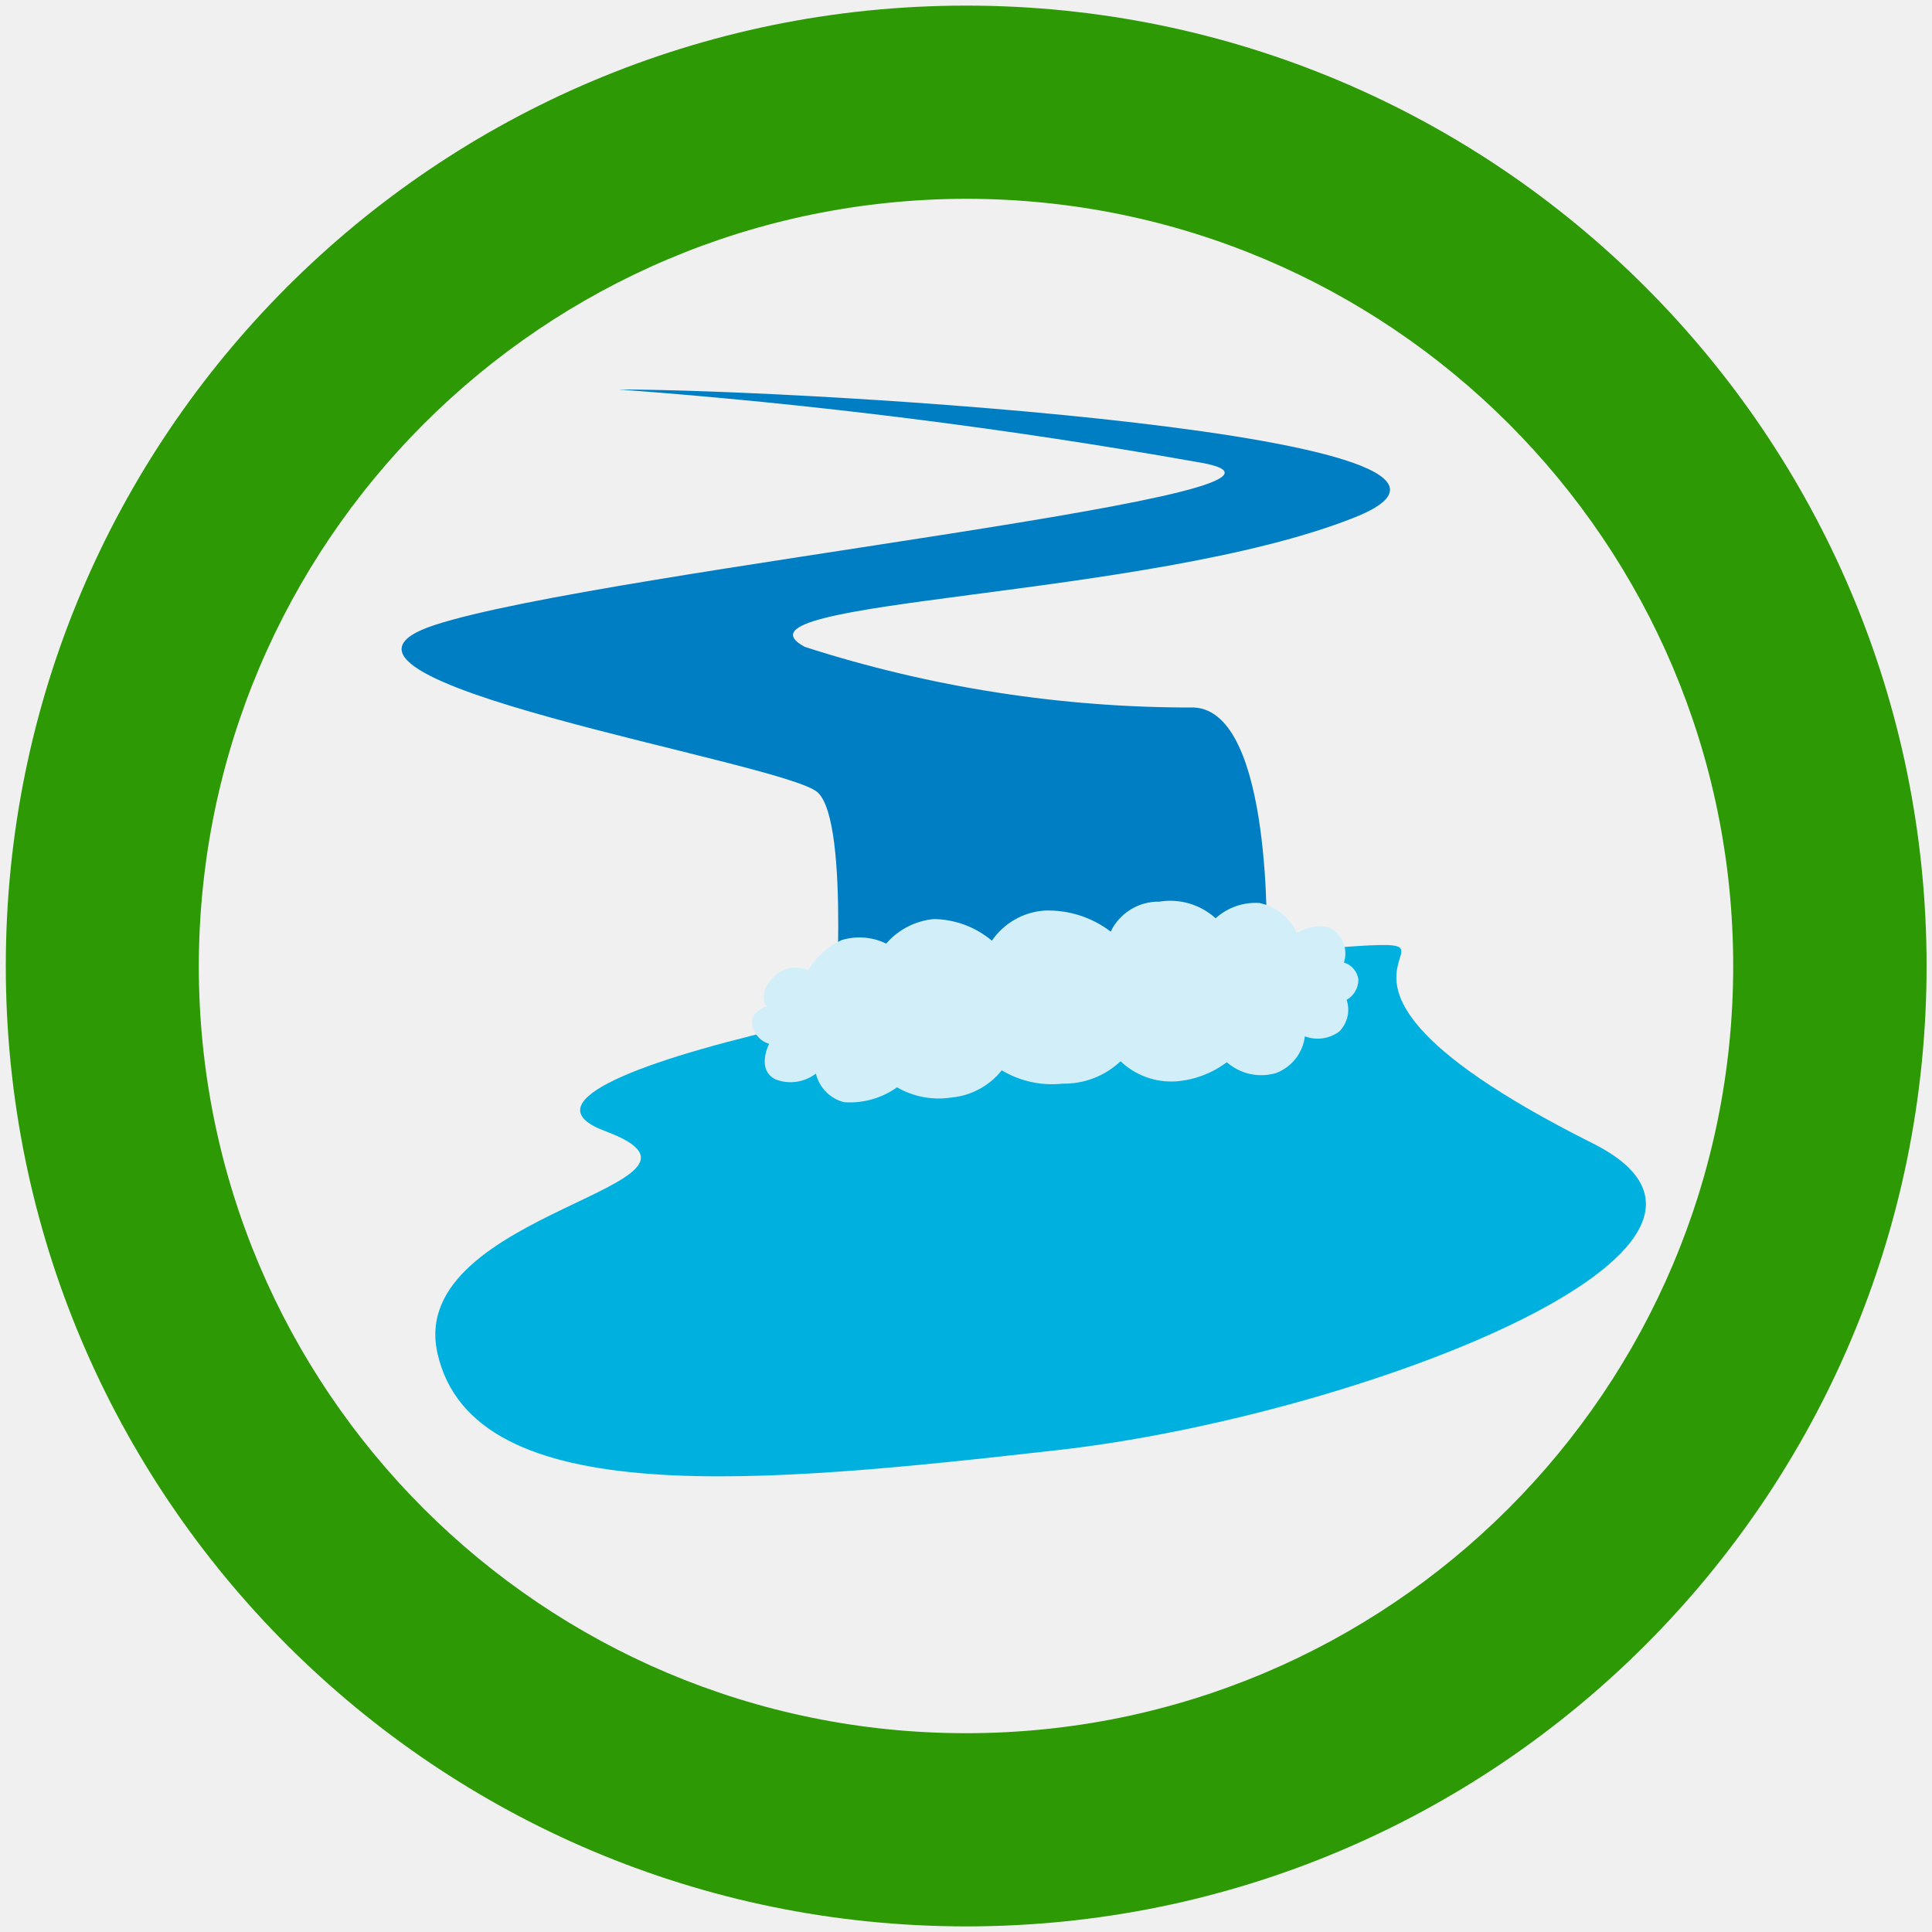
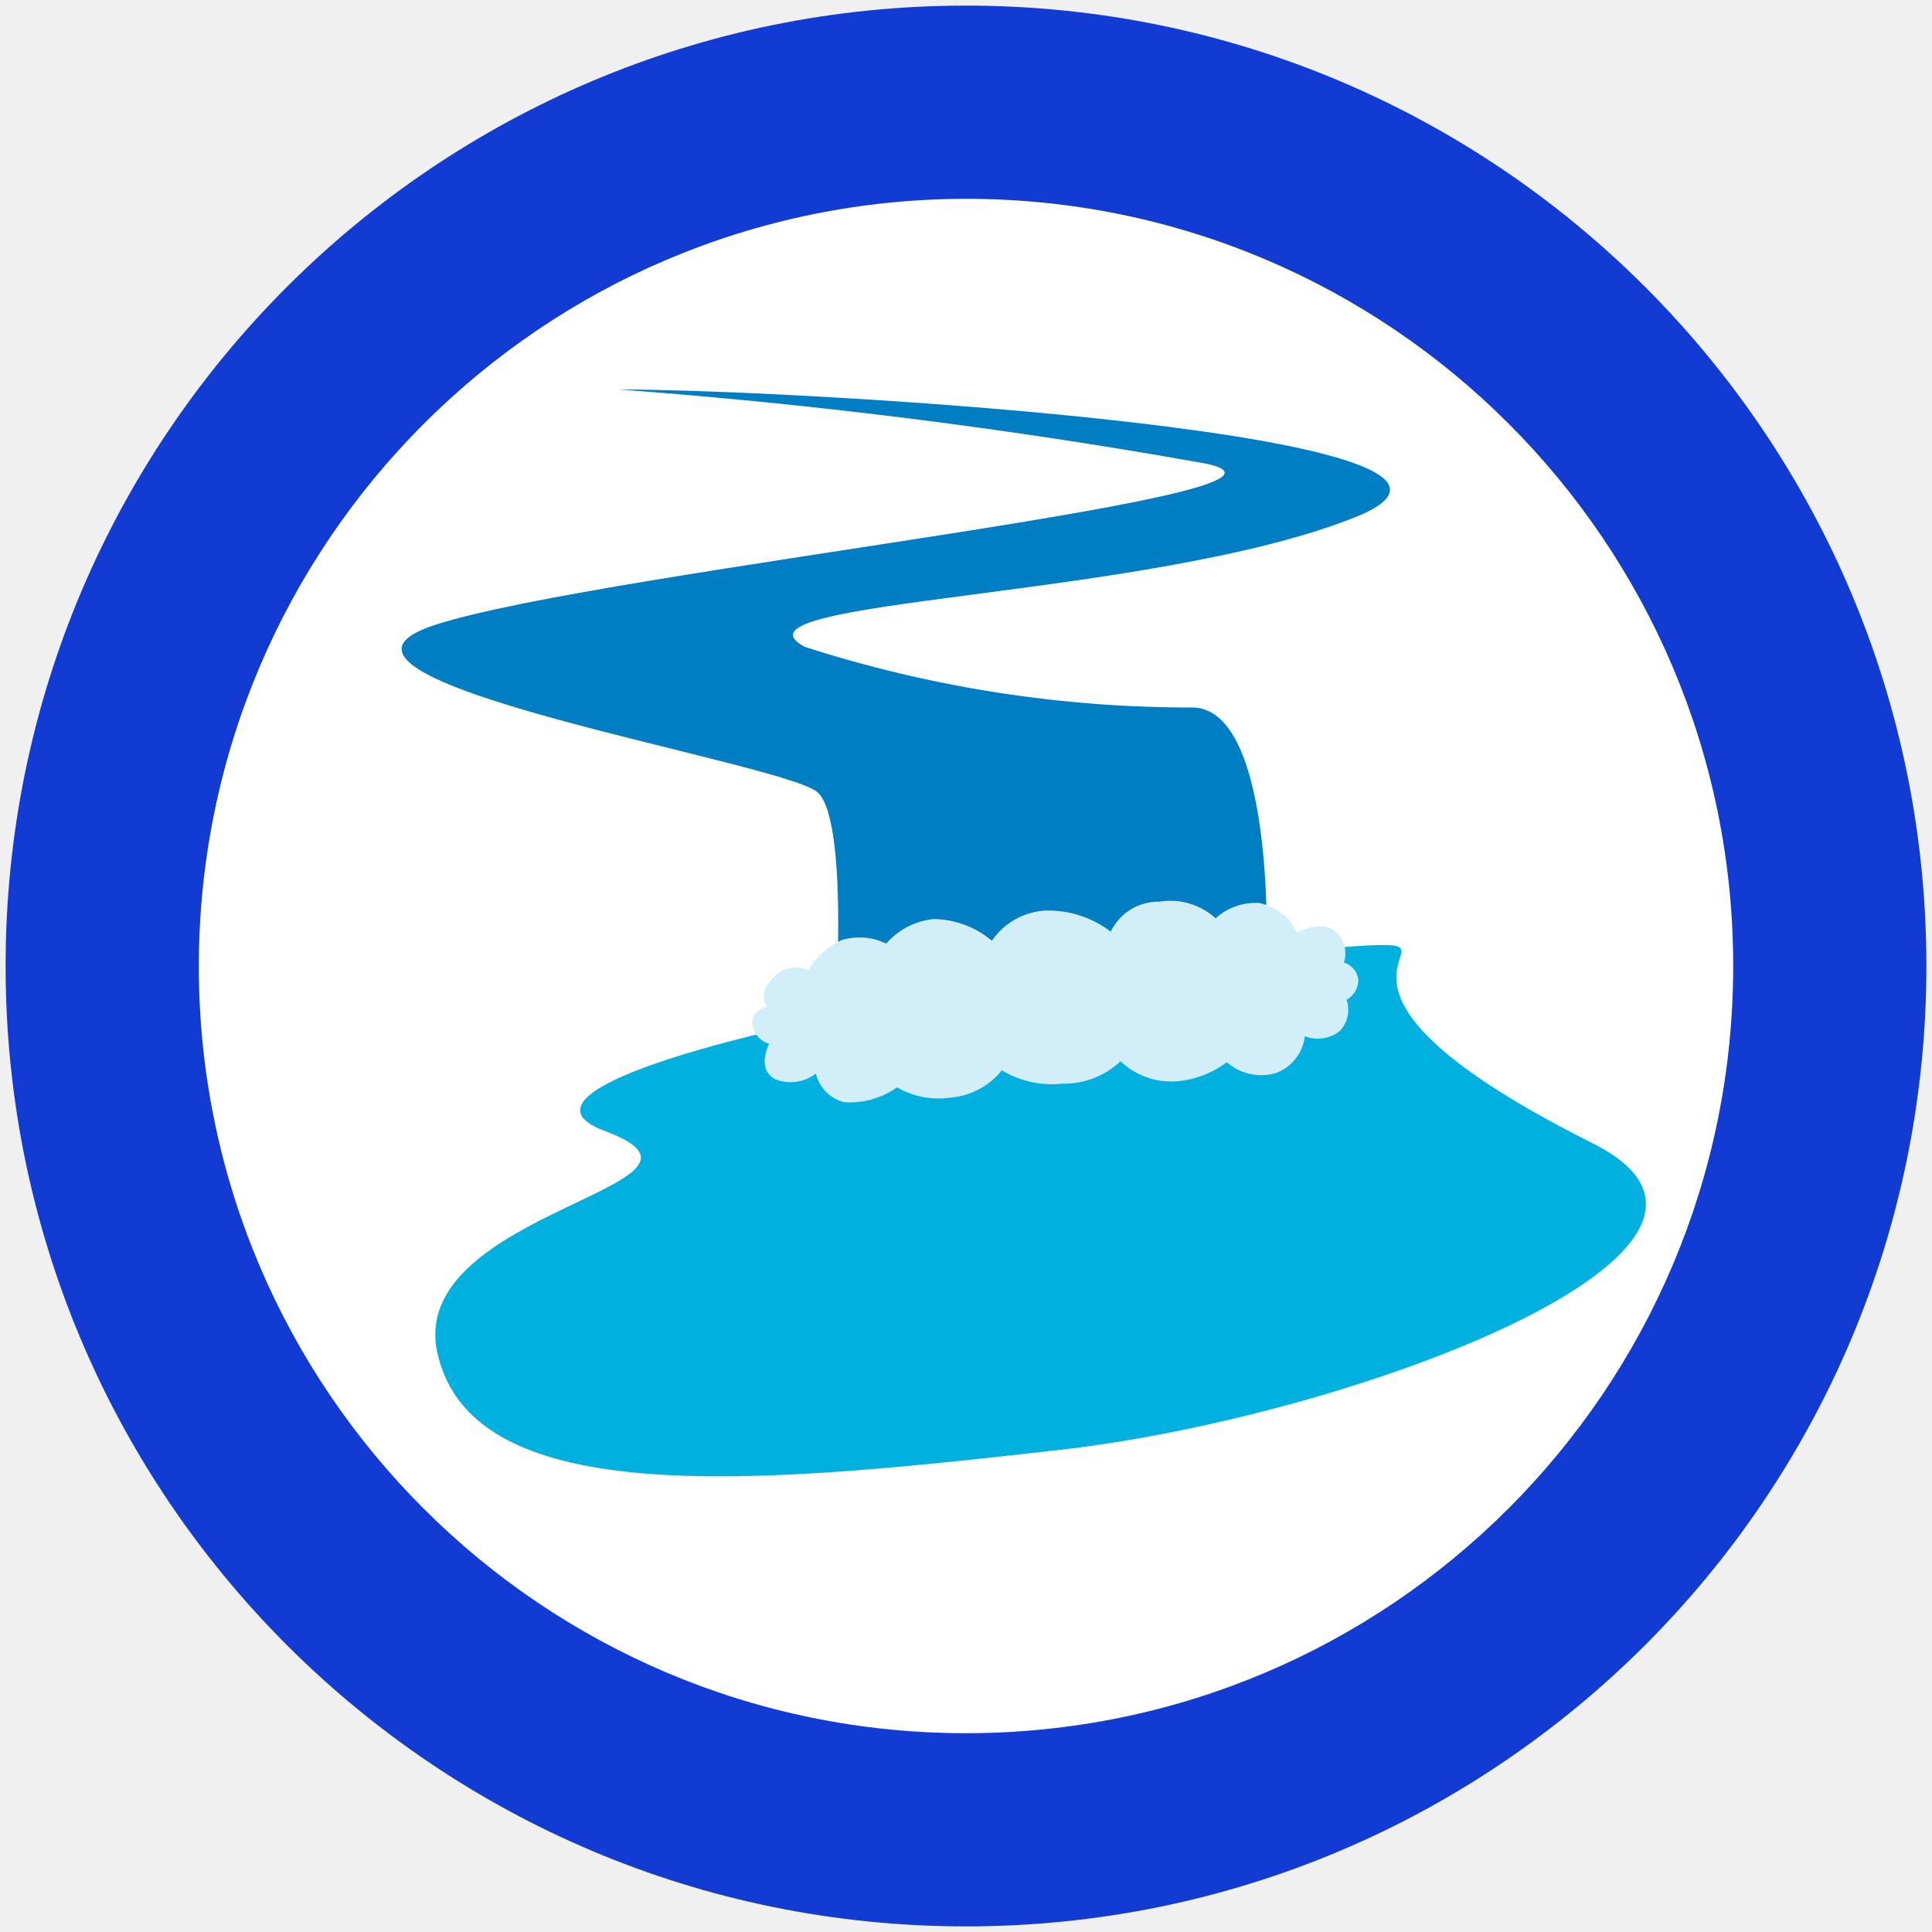
<svg xmlns="http://www.w3.org/2000/svg" width="10" height="10" viewBox="0 0 10 10">
-   <defs>
-     <clipPath id="clip-path">
-       <rect width="10" height="10" fill="none" />
-     </clipPath>
-   </defs>
+   <g id="icon-border">
+     <path d="M5,.029A4.971,4.971,0,1,0,9.971,5,4.971,4.971,0,0,0,5,.029Z" fill="#113bd3" />
+     <path d="M5,1.029A3.971,3.971,0,1,1,1.029,5,3.976,3.976,0,0,1,5,1.029" fill="#fff" />
+   </g>
  <g id="icons">
    <path d="M2.264,7.003c.184.828,1.688.675,3.217.502S9.317,6.456,8.244,5.918c-2.006-1.006-.145-1.101-1.631-.991s-4.235.646-3.482.927S2.099,6.262,2.264,7.003Z" fill="#00b1e0" />
    <path d="M3.203,2.016c.987,0,4.872.238,3.809.662s-3.303.423-2.847.67a6.511,6.511,0,0,0,2.015.314c.413.02.376,1.238.376,1.238l-2.239.459S4.403,4.261,4.233,4.102s-2.853-.585-1.98-.868,4.91-.692,3.935-.844A29.726,29.726,0,0,0,3.203,2.016Z" fill="#007ec4" />
    <path d="M7.031,5.07a.119.119,0,0,1-.061.105.159.159,0,0,1-.038.164.187.187,0,0,1-.178.025.233.233,0,0,1-.149.19A.27.27,0,0,1,6.35,5.498a.502.502,0,0,1-.261.099A.38.38,0,0,1,5.8,5.493a.425.425,0,0,1-.3.116.507.507,0,0,1-.315-.069.377.377,0,0,1-.263.141.43.43,0,0,1-.279-.053.422.422,0,0,1-.274.077.201.201,0,0,1-.146-.148.216.216,0,0,1-.209.03c-.102-.052-.033-.184-.033-.184a.123.123,0,0,1-.085-.09c-.022-.077.071-.103.071-.103s-.049-.072.039-.154a.156.156,0,0,1,.177-.034.391.391,0,0,1,.173-.156.317.317,0,0,1,.231.018.373.373,0,0,1,.246-.127.477.477,0,0,1,.301.112.361.361,0,0,1,.274-.156.533.533,0,0,1,.341.109.274.274,0,0,1,.252-.155.349.349,0,0,1,.291.086A.308.308,0,0,1,6.52,4.674a.279.279,0,0,1,.193.154s.127-.074.202-.004a.15.15,0,0,1,.041.158A.106.106,0,0,1,7.031,5.07Z" fill="#d2eff9" />
  </g>
-   <g id="icon-border">
-     <g clip-path="url(#clip-path)">
-       <g clip-path="url(#clip-path)">
-         <path d="M5,1.029A3.971,3.971,0,1,1,1.029,5,3.977,3.977,0,0,1,5,1.029m0-1A4.971,4.971,0,1,0,9.972,5,4.971,4.971,0,0,0,5,.029" fill="#2d9905" />
-       </g>
-     </g>
-   </g>
</svg>
